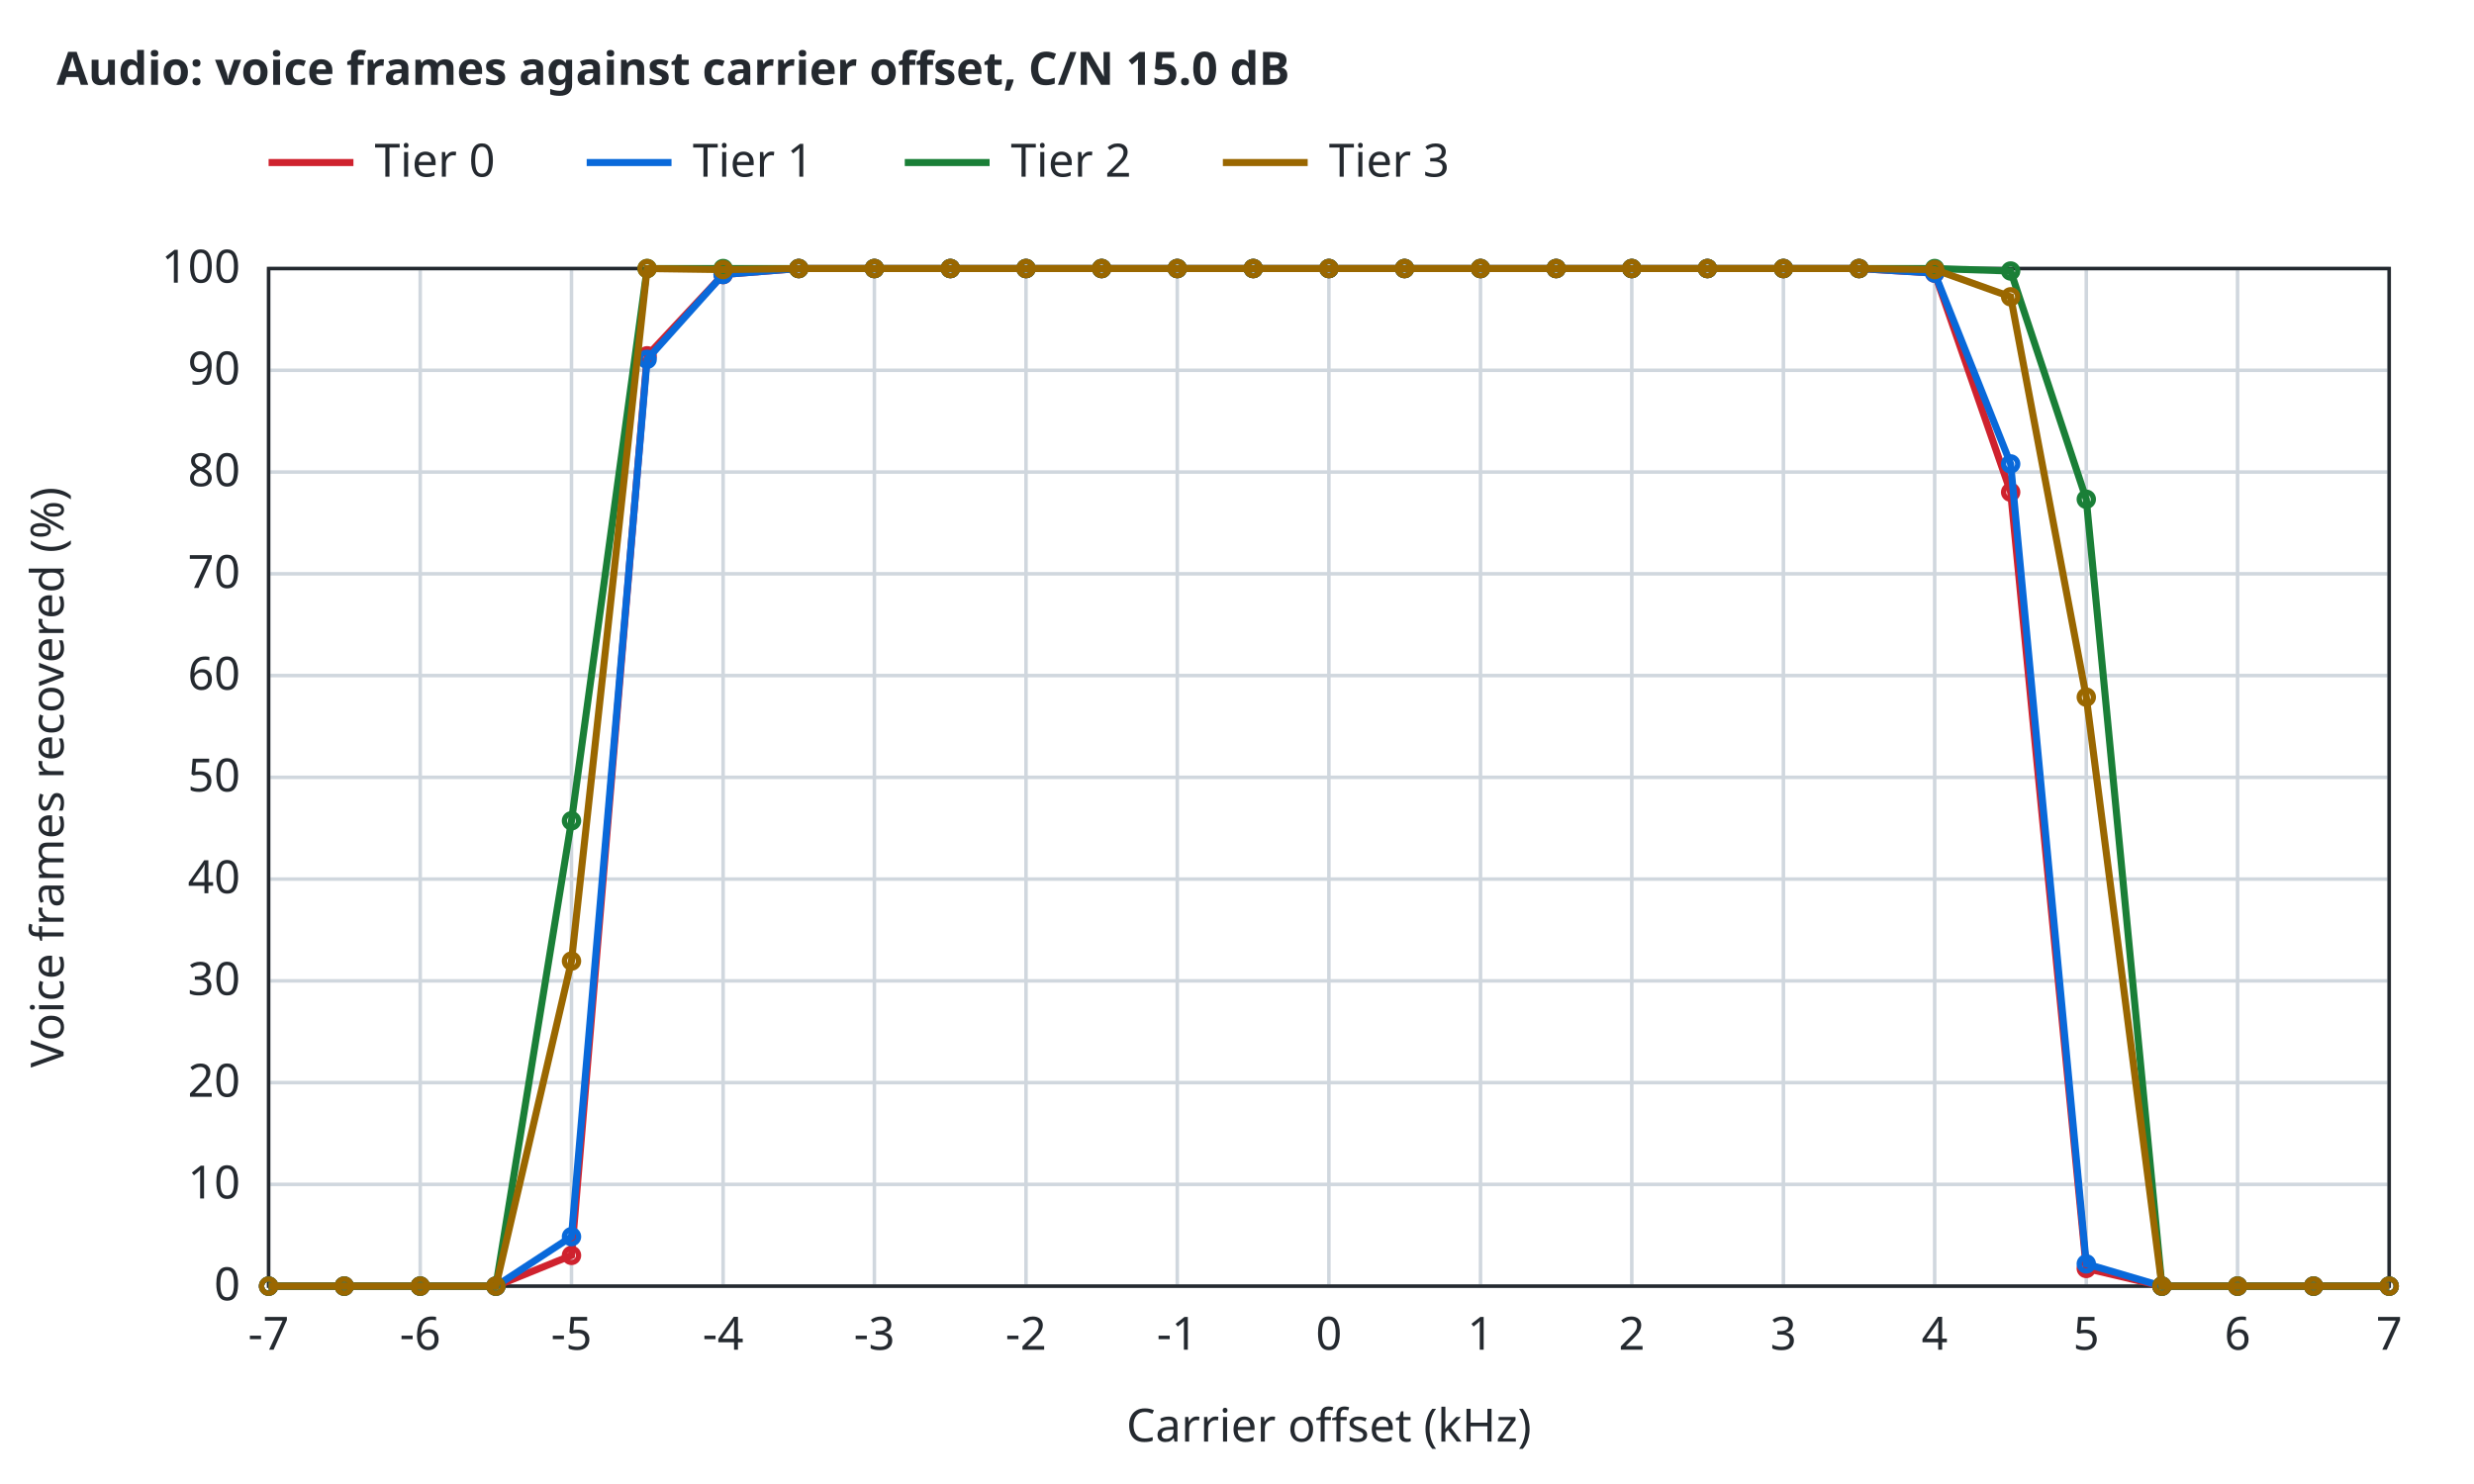
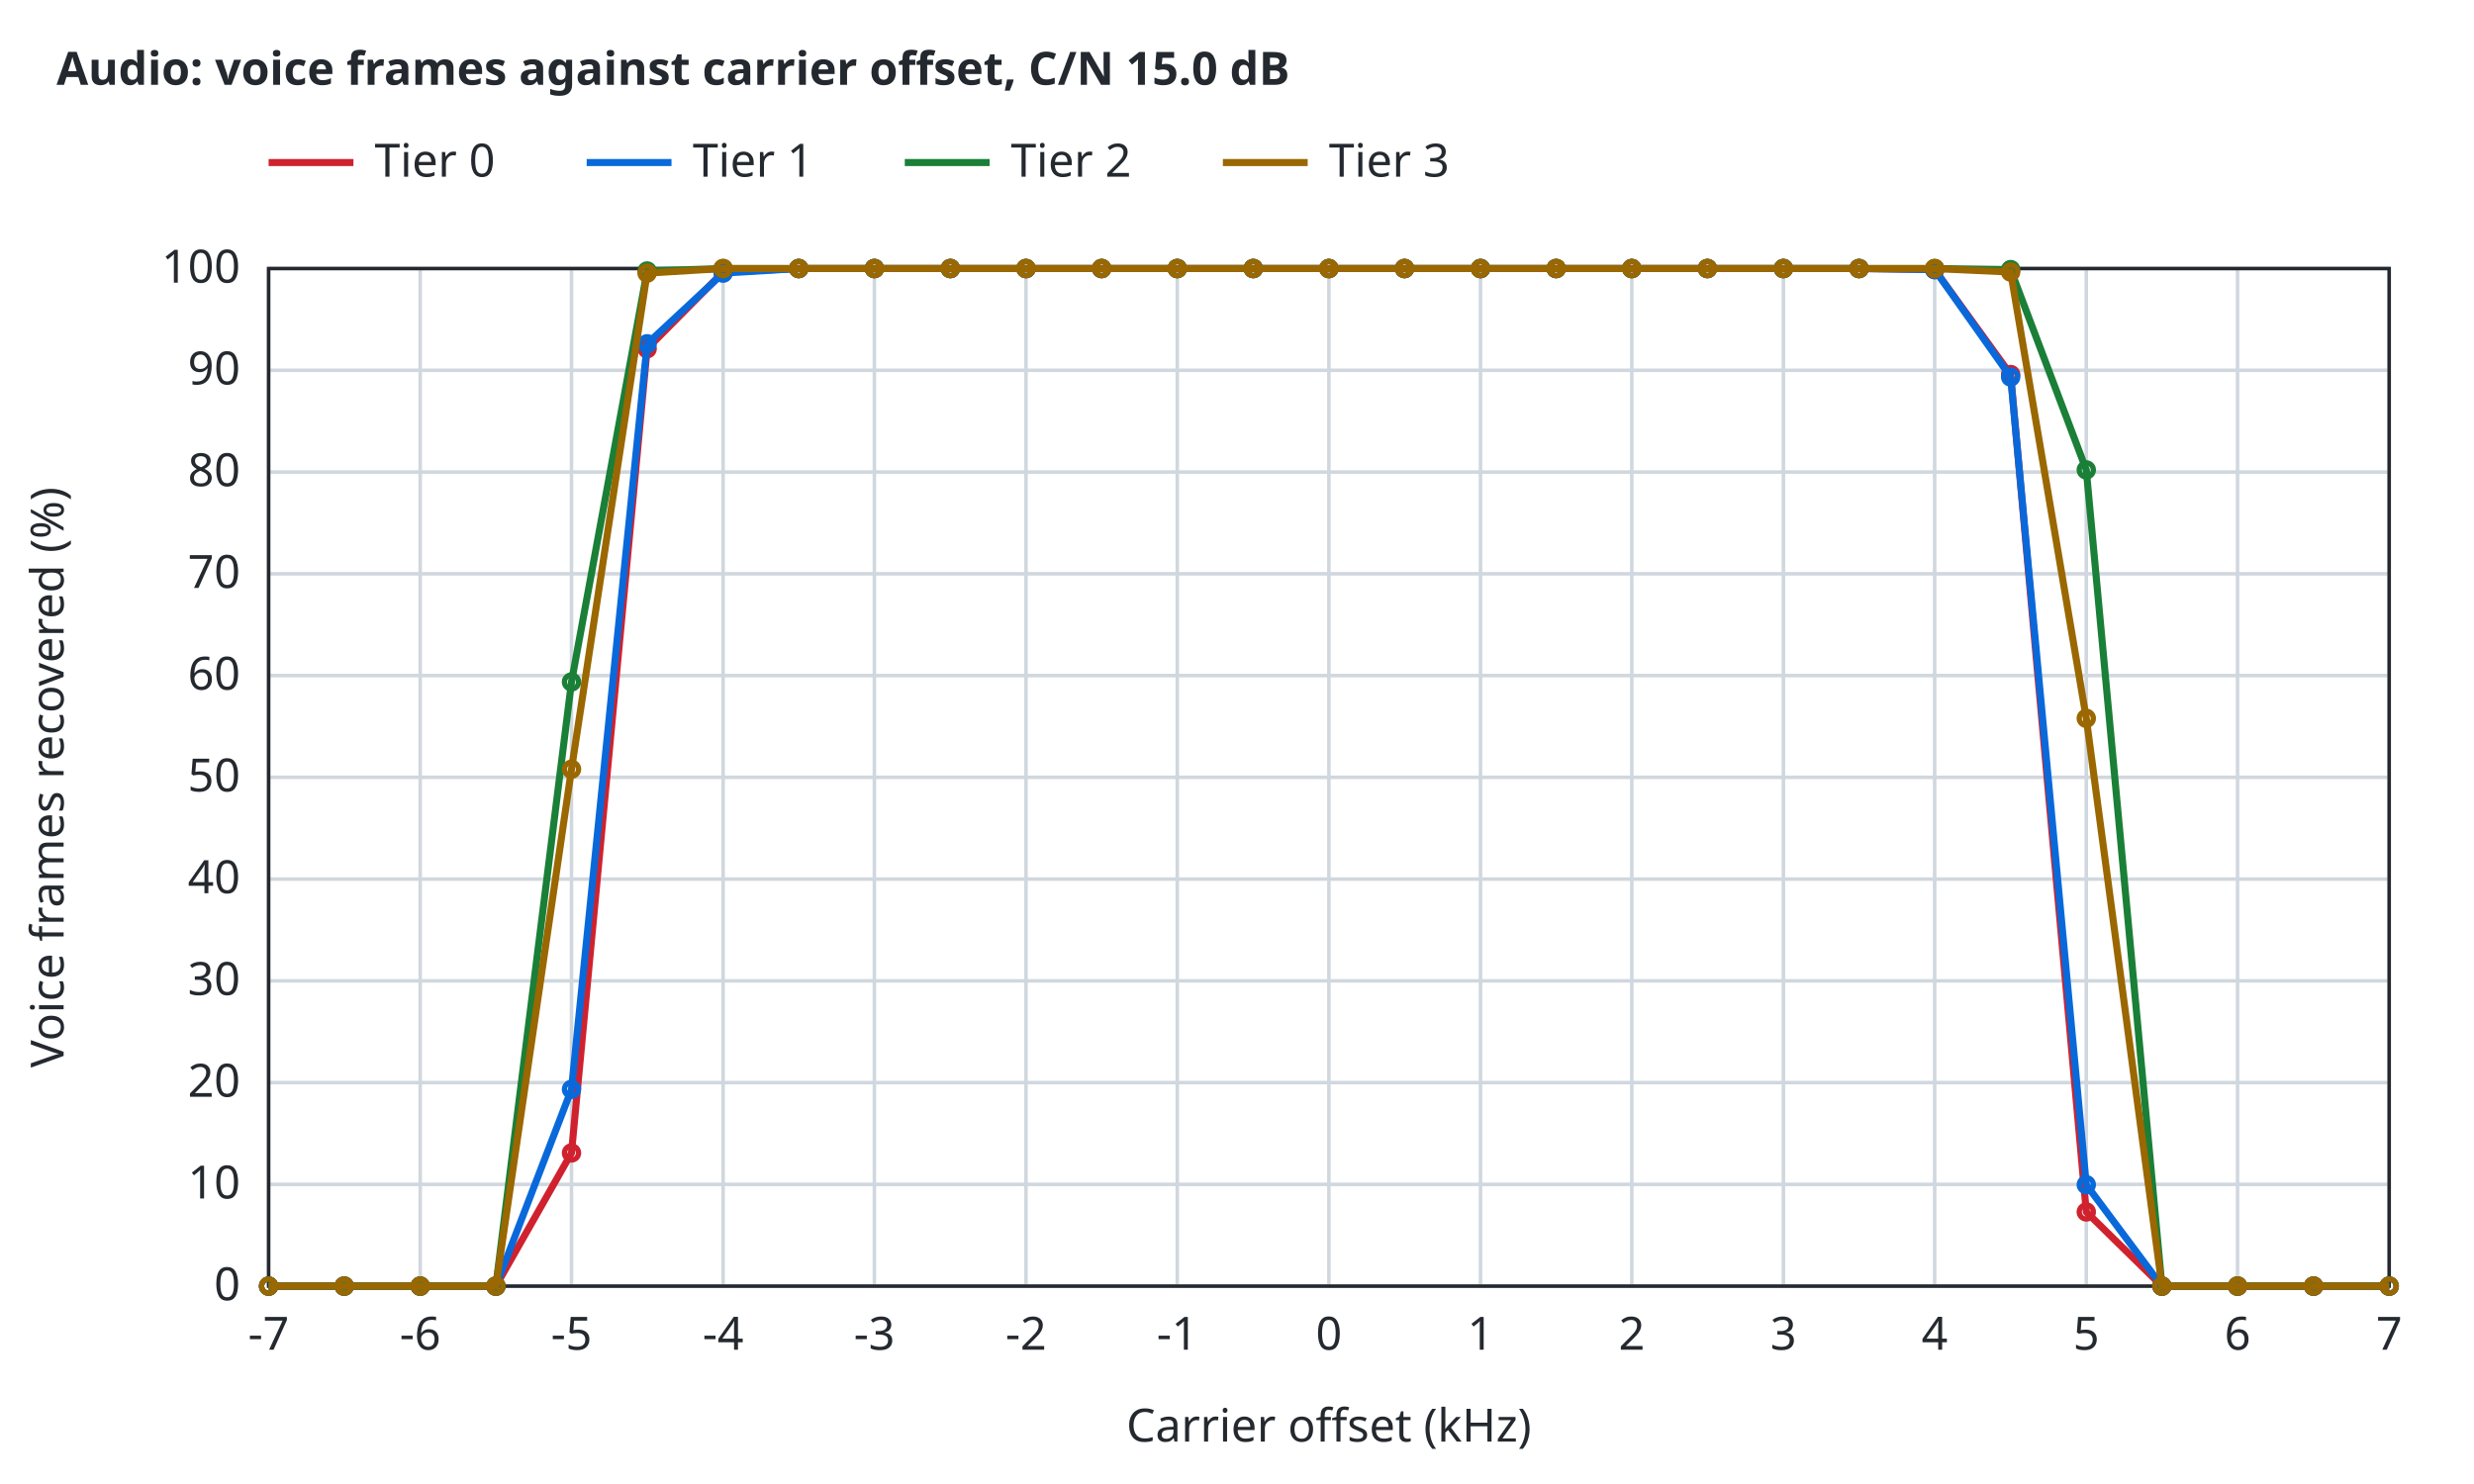
<svg xmlns="http://www.w3.org/2000/svg" width="700" height="420" viewBox="0 0 700 420">
  <style>text{font-family:sans-serif;font-size:13px;fill:#24292f}.t{font-weight:600}.bg{fill:#ffffff}.ax{stroke:#24292f;stroke-width:1;fill:none}.gr{stroke:#d0d7de;stroke-width:1}.mi{stroke:#eaeef2;stroke-width:1}.r0{stroke:#6e7781}.r1{stroke:#bc4c00}.r2{stroke:#8250df}.r3{stroke:#1b7c83}.r4{stroke:#9a6700}.s1{stroke:#cf222e}.s2{stroke:#0969da}.s3{stroke:#1a7f37}.s4{stroke:#9a6700}.q0{fill:#6e7781}.q1{fill:#bc4c00}.q2{fill:#8250df}.f1{fill:#cf222e}.f2{fill:#0969da}.f3{fill:#1a7f37}.f4{fill:#9a6700}.l{fill:none;stroke-width:2}.p{fill:none;stroke-width:1.5}.e{fill:none;stroke-width:1;stroke-opacity:.25}@media (prefers-color-scheme:dark){text{fill:#e6edf3}.bg{fill:#0d1117}.ax{stroke:#8b949e}.gr{stroke:#30363d}.mi{stroke:#21262d}.r0{stroke:#8b949e}.r1{stroke:#f0883e}.r2{stroke:#d2a8ff}.r3{stroke:#39c5cf}.r4{stroke:#d29922}.s1{stroke:#ff7b72}.s2{stroke:#58a6ff}.s3{stroke:#3fb950}.s4{stroke:#d29922}.q0{fill:#8b949e}.q1{fill:#f0883e}.q2{fill:#d2a8ff}.f1{fill:#ff7b72}.f2{fill:#58a6ff}.f3{fill:#3fb950}.f4{fill:#d29922}}</style>
  <rect class="bg" width="100%" height="100%" />
  <text class="t" x="16" y="24">Audio: voice frames against carrier offset, C/N 15.0 dB</text>
  <line class="gr" x1="76.0" y1="364.0" x2="76.0" y2="76.0" />
  <text x="76.0" y="382.0" text-anchor="middle">-7</text>
  <line class="gr" x1="118.9" y1="364.0" x2="118.9" y2="76.0" />
  <text x="118.9" y="382.0" text-anchor="middle">-6</text>
  <line class="gr" x1="161.7" y1="364.0" x2="161.7" y2="76.0" />
  <text x="161.7" y="382.0" text-anchor="middle">-5</text>
  <line class="gr" x1="204.6" y1="364.0" x2="204.6" y2="76.0" />
  <text x="204.6" y="382.0" text-anchor="middle">-4</text>
  <line class="gr" x1="247.4" y1="364.0" x2="247.4" y2="76.0" />
  <text x="247.4" y="382.0" text-anchor="middle">-3</text>
  <line class="gr" x1="290.3" y1="364.0" x2="290.3" y2="76.0" />
  <text x="290.3" y="382.0" text-anchor="middle">-2</text>
  <line class="gr" x1="333.1" y1="364.0" x2="333.1" y2="76.0" />
  <text x="333.1" y="382.0" text-anchor="middle">-1</text>
  <line class="gr" x1="376.0" y1="364.0" x2="376.0" y2="76.0" />
  <text x="376.0" y="382.0" text-anchor="middle">0</text>
  <line class="gr" x1="418.9" y1="364.0" x2="418.9" y2="76.0" />
  <text x="418.9" y="382.0" text-anchor="middle">1</text>
  <line class="gr" x1="461.7" y1="364.0" x2="461.7" y2="76.0" />
  <text x="461.7" y="382.0" text-anchor="middle">2</text>
  <line class="gr" x1="504.6" y1="364.0" x2="504.6" y2="76.0" />
  <text x="504.6" y="382.0" text-anchor="middle">3</text>
  <line class="gr" x1="547.4" y1="364.0" x2="547.4" y2="76.0" />
  <text x="547.4" y="382.0" text-anchor="middle">4</text>
  <line class="gr" x1="590.3" y1="364.0" x2="590.3" y2="76.0" />
  <text x="590.3" y="382.0" text-anchor="middle">5</text>
  <line class="gr" x1="633.1" y1="364.0" x2="633.1" y2="76.0" />
  <text x="633.1" y="382.0" text-anchor="middle">6</text>
  <line class="gr" x1="676.0" y1="364.0" x2="676.0" y2="76.0" />
  <text x="676.0" y="382.0" text-anchor="middle">7</text>
  <line class="gr" x1="76.0" y1="364.0" x2="676.0" y2="364.0" />
  <text x="68.0" y="368.0" text-anchor="end">0</text>
  <line class="gr" x1="76.0" y1="335.2" x2="676.0" y2="335.2" />
  <text x="68.0" y="339.2" text-anchor="end">10</text>
  <line class="gr" x1="76.0" y1="306.4" x2="676.0" y2="306.4" />
  <text x="68.0" y="310.4" text-anchor="end">20</text>
  <line class="gr" x1="76.0" y1="277.6" x2="676.0" y2="277.6" />
  <text x="68.0" y="281.6" text-anchor="end">30</text>
  <line class="gr" x1="76.0" y1="248.8" x2="676.0" y2="248.8" />
  <text x="68.0" y="252.8" text-anchor="end">40</text>
  <line class="gr" x1="76.0" y1="220.0" x2="676.0" y2="220.0" />
  <text x="68.0" y="224.0" text-anchor="end">50</text>
  <line class="gr" x1="76.0" y1="191.2" x2="676.0" y2="191.2" />
  <text x="68.0" y="195.2" text-anchor="end">60</text>
  <line class="gr" x1="76.0" y1="162.4" x2="676.0" y2="162.4" />
  <text x="68.0" y="166.4" text-anchor="end">70</text>
  <line class="gr" x1="76.0" y1="133.6" x2="676.0" y2="133.6" />
  <text x="68.0" y="137.6" text-anchor="end">80</text>
  <line class="gr" x1="76.0" y1="104.8" x2="676.0" y2="104.8" />
  <text x="68.0" y="108.8" text-anchor="end">90</text>
  <line class="gr" x1="76.0" y1="76.0" x2="676.0" y2="76.0" />
  <text x="68.0" y="80.0" text-anchor="end">100</text>
  <rect class="ax" x="76.0" y="76.0" width="600.0" height="288.0" />
  <text x="376.0" y="408.0" text-anchor="middle">Carrier offset (kHz)</text>
  <text x="18" y="220.0" text-anchor="middle" transform="rotate(-90 18 220.0)">Voice frames recovered (%)</text>
-   <path class="l s1" d="M76.0,364.0 L97.4,364.0 L118.9,364.0 L140.3,364.0 L161.7,355.3 L183.1,100.7 L204.6,77.7 L226.0,76.0 L247.4,76.0 L268.9,76.0 L290.3,76.0 L311.7,76.0 L333.1,76.0 L354.6,76.0 L376.0,76.0 L397.4,76.0 L418.9,76.0 L440.3,76.0 L461.7,76.0 L483.1,76.0 L504.6,76.0 L526.0,76.0 L547.4,77.3 L568.9,139.3 L590.3,359.0 L611.7,364.0 L633.1,364.0 L654.6,364.0 L676.0,364.0" />
+   <path class="l s1" d="M76.0,364.0 L97.4,364.0 L118.9,364.0 L140.3,364.0 L161.7,326.3 L183.1,98.7 L204.6,77.0 L226.0,76.0 L247.4,76.0 L268.9,76.0 L290.3,76.0 L311.7,76.0 L333.1,76.0 L354.6,76.0 L376.0,76.0 L397.4,76.0 L418.9,76.0 L440.3,76.0 L461.7,76.0 L483.1,76.0 L504.6,76.0 L526.0,76.0 L547.4,76.3 L568.9,106.0 L590.3,343.0 L611.7,364.0 L633.1,364.0 L654.6,364.0 L676.0,364.0" />
  <circle class="p s1" cx="76.0" cy="364.0" r="2" />
  <circle class="p s1" cx="97.4" cy="364.0" r="2" />
  <circle class="p s1" cx="118.9" cy="364.0" r="2" />
  <circle class="p s1" cx="140.3" cy="364.0" r="2" />
-   <circle class="p s1" cx="161.7" cy="355.3" r="2" />
-   <circle class="p s1" cx="183.1" cy="100.7" r="2" />
-   <circle class="p s1" cx="204.6" cy="77.7" r="2" />
+   <circle class="p s1" cx="161.7" cy="326.3" r="2" />
+   <circle class="p s1" cx="183.1" cy="98.7" r="2" />
+   <circle class="p s1" cx="204.6" cy="77.0" r="2" />
  <circle class="p s1" cx="226.0" cy="76.0" r="2" />
  <circle class="p s1" cx="247.4" cy="76.0" r="2" />
  <circle class="p s1" cx="268.9" cy="76.0" r="2" />
  <circle class="p s1" cx="290.3" cy="76.0" r="2" />
  <circle class="p s1" cx="311.7" cy="76.0" r="2" />
  <circle class="p s1" cx="333.1" cy="76.0" r="2" />
  <circle class="p s1" cx="354.6" cy="76.0" r="2" />
  <circle class="p s1" cx="376.0" cy="76.0" r="2" />
  <circle class="p s1" cx="397.4" cy="76.0" r="2" />
  <circle class="p s1" cx="418.9" cy="76.0" r="2" />
  <circle class="p s1" cx="440.3" cy="76.0" r="2" />
  <circle class="p s1" cx="461.7" cy="76.0" r="2" />
  <circle class="p s1" cx="483.1" cy="76.0" r="2" />
  <circle class="p s1" cx="504.6" cy="76.0" r="2" />
  <circle class="p s1" cx="526.0" cy="76.0" r="2" />
-   <circle class="p s1" cx="547.4" cy="77.3" r="2" />
-   <circle class="p s1" cx="568.9" cy="139.3" r="2" />
-   <circle class="p s1" cx="590.3" cy="359.0" r="2" />
+   <circle class="p s1" cx="547.4" cy="76.3" r="2" />
+   <circle class="p s1" cx="568.9" cy="106.0" r="2" />
+   <circle class="p s1" cx="590.3" cy="343.0" r="2" />
  <circle class="p s1" cx="611.7" cy="364.0" r="2" />
  <circle class="p s1" cx="633.1" cy="364.0" r="2" />
  <circle class="p s1" cx="654.6" cy="364.0" r="2" />
  <circle class="p s1" cx="676.0" cy="364.0" r="2" />
-   <path class="l s2" d="M76.0,364.0 L97.4,364.0 L118.9,364.0 L140.3,364.0 L161.7,350.0 L183.1,101.7 L204.6,77.7 L226.0,76.0 L247.4,76.0 L268.9,76.0 L290.3,76.0 L311.7,76.0 L333.1,76.0 L354.6,76.0 L376.0,76.0 L397.4,76.0 L418.9,76.0 L440.3,76.0 L461.7,76.0 L483.1,76.0 L504.6,76.0 L526.0,76.0 L547.4,77.3 L568.9,131.3 L590.3,357.7 L611.7,364.0 L633.1,364.0 L654.6,364.0 L676.0,364.0" />
+   <path class="l s2" d="M76.0,364.0 L97.4,364.0 L118.9,364.0 L140.3,364.0 L161.7,308.3 L183.1,97.3 L204.6,77.3 L226.0,76.0 L247.4,76.0 L268.9,76.0 L290.3,76.0 L311.7,76.0 L333.1,76.0 L354.6,76.0 L376.0,76.0 L397.4,76.0 L418.9,76.0 L440.3,76.0 L461.7,76.0 L483.1,76.0 L504.6,76.0 L526.0,76.0 L547.4,76.3 L568.9,106.7 L590.3,335.3 L611.7,364.0 L633.1,364.0 L654.6,364.0 L676.0,364.0" />
  <circle class="p s2" cx="76.0" cy="364.0" r="2" />
  <circle class="p s2" cx="97.4" cy="364.0" r="2" />
  <circle class="p s2" cx="118.9" cy="364.0" r="2" />
  <circle class="p s2" cx="140.3" cy="364.0" r="2" />
-   <circle class="p s2" cx="161.7" cy="350.0" r="2" />
-   <circle class="p s2" cx="183.1" cy="101.7" r="2" />
-   <circle class="p s2" cx="204.6" cy="77.7" r="2" />
+   <circle class="p s2" cx="161.7" cy="308.3" r="2" />
+   <circle class="p s2" cx="183.1" cy="97.3" r="2" />
+   <circle class="p s2" cx="204.6" cy="77.3" r="2" />
  <circle class="p s2" cx="226.0" cy="76.0" r="2" />
  <circle class="p s2" cx="247.4" cy="76.0" r="2" />
  <circle class="p s2" cx="268.9" cy="76.0" r="2" />
  <circle class="p s2" cx="290.3" cy="76.0" r="2" />
  <circle class="p s2" cx="311.7" cy="76.0" r="2" />
  <circle class="p s2" cx="333.1" cy="76.0" r="2" />
  <circle class="p s2" cx="354.6" cy="76.0" r="2" />
  <circle class="p s2" cx="376.0" cy="76.0" r="2" />
  <circle class="p s2" cx="397.4" cy="76.0" r="2" />
  <circle class="p s2" cx="418.9" cy="76.0" r="2" />
  <circle class="p s2" cx="440.3" cy="76.0" r="2" />
  <circle class="p s2" cx="461.7" cy="76.0" r="2" />
  <circle class="p s2" cx="483.1" cy="76.0" r="2" />
  <circle class="p s2" cx="504.6" cy="76.0" r="2" />
  <circle class="p s2" cx="526.0" cy="76.0" r="2" />
-   <circle class="p s2" cx="547.4" cy="77.3" r="2" />
-   <circle class="p s2" cx="568.9" cy="131.3" r="2" />
-   <circle class="p s2" cx="590.3" cy="357.7" r="2" />
+   <circle class="p s2" cx="547.4" cy="76.3" r="2" />
+   <circle class="p s2" cx="568.9" cy="106.7" r="2" />
+   <circle class="p s2" cx="590.3" cy="335.3" r="2" />
  <circle class="p s2" cx="611.7" cy="364.0" r="2" />
  <circle class="p s2" cx="633.1" cy="364.0" r="2" />
  <circle class="p s2" cx="654.6" cy="364.0" r="2" />
  <circle class="p s2" cx="676.0" cy="364.0" r="2" />
-   <path class="l s3" d="M76.0,364.0 L97.4,364.0 L118.9,364.0 L140.3,364.0 L161.7,232.3 L183.1,76.0 L204.6,76.0 L226.0,76.0 L247.4,76.0 L268.9,76.0 L290.3,76.0 L311.7,76.0 L333.1,76.0 L354.6,76.0 L376.0,76.0 L397.4,76.0 L418.9,76.0 L440.3,76.0 L461.7,76.0 L483.1,76.0 L504.6,76.0 L526.0,76.0 L547.4,76.0 L568.9,76.7 L590.3,141.3 L611.7,364.0 L633.1,364.0 L654.6,364.0 L676.0,364.0" />
+   <path class="l s3" d="M76.0,364.0 L97.4,364.0 L118.9,364.0 L140.3,364.0 L161.7,193.0 L183.1,76.7 L204.6,76.0 L226.0,76.0 L247.4,76.0 L268.9,76.0 L290.3,76.0 L311.7,76.0 L333.1,76.0 L354.6,76.0 L376.0,76.0 L397.4,76.0 L418.9,76.0 L440.3,76.0 L461.7,76.0 L483.1,76.0 L504.6,76.0 L526.0,76.0 L547.4,76.0 L568.9,76.3 L590.3,133.0 L611.7,364.0 L633.1,364.0 L654.6,364.0 L676.0,364.0" />
  <circle class="p s3" cx="76.0" cy="364.0" r="2" />
  <circle class="p s3" cx="97.4" cy="364.0" r="2" />
  <circle class="p s3" cx="118.9" cy="364.0" r="2" />
  <circle class="p s3" cx="140.3" cy="364.0" r="2" />
-   <circle class="p s3" cx="161.7" cy="232.3" r="2" />
-   <circle class="p s3" cx="183.1" cy="76.0" r="2" />
+   <circle class="p s3" cx="161.7" cy="193.0" r="2" />
+   <circle class="p s3" cx="183.1" cy="76.7" r="2" />
  <circle class="p s3" cx="204.6" cy="76.0" r="2" />
  <circle class="p s3" cx="226.0" cy="76.0" r="2" />
  <circle class="p s3" cx="247.4" cy="76.0" r="2" />
  <circle class="p s3" cx="268.9" cy="76.0" r="2" />
  <circle class="p s3" cx="290.3" cy="76.0" r="2" />
  <circle class="p s3" cx="311.7" cy="76.0" r="2" />
  <circle class="p s3" cx="333.1" cy="76.0" r="2" />
  <circle class="p s3" cx="354.6" cy="76.0" r="2" />
  <circle class="p s3" cx="376.0" cy="76.0" r="2" />
  <circle class="p s3" cx="397.4" cy="76.0" r="2" />
  <circle class="p s3" cx="418.9" cy="76.0" r="2" />
  <circle class="p s3" cx="440.3" cy="76.0" r="2" />
  <circle class="p s3" cx="461.7" cy="76.0" r="2" />
  <circle class="p s3" cx="483.1" cy="76.0" r="2" />
  <circle class="p s3" cx="504.6" cy="76.0" r="2" />
  <circle class="p s3" cx="526.0" cy="76.0" r="2" />
  <circle class="p s3" cx="547.4" cy="76.0" r="2" />
-   <circle class="p s3" cx="568.9" cy="76.7" r="2" />
-   <circle class="p s3" cx="590.3" cy="141.3" r="2" />
+   <circle class="p s3" cx="568.9" cy="76.3" r="2" />
+   <circle class="p s3" cx="590.3" cy="133.0" r="2" />
  <circle class="p s3" cx="611.7" cy="364.0" r="2" />
  <circle class="p s3" cx="633.1" cy="364.0" r="2" />
  <circle class="p s3" cx="654.6" cy="364.0" r="2" />
  <circle class="p s3" cx="676.0" cy="364.0" r="2" />
-   <path class="l s4" d="M76.0,364.0 L97.4,364.0 L118.9,364.0 L140.3,364.0 L161.7,272.0 L183.1,76.0 L204.6,76.3 L226.0,76.0 L247.4,76.0 L268.9,76.0 L290.3,76.0 L311.7,76.0 L333.1,76.0 L354.6,76.0 L376.0,76.0 L397.4,76.0 L418.9,76.0 L440.3,76.0 L461.7,76.0 L483.1,76.0 L504.6,76.0 L526.0,76.0 L547.4,76.3 L568.9,84.0 L590.3,197.3 L611.7,364.0 L633.1,364.0 L654.6,364.0 L676.0,364.0" />
+   <path class="l s4" d="M76.0,364.0 L97.4,364.0 L118.9,364.0 L140.3,364.0 L161.7,217.7 L183.1,77.3 L204.6,76.0 L226.0,76.0 L247.4,76.0 L268.9,76.0 L290.3,76.0 L311.7,76.0 L333.1,76.0 L354.6,76.0 L376.0,76.0 L397.4,76.0 L418.9,76.0 L440.3,76.0 L461.7,76.0 L483.1,76.0 L504.6,76.0 L526.0,76.0 L547.4,76.0 L568.9,77.0 L590.3,203.3 L611.7,364.0 L633.1,364.0 L654.6,364.0 L676.0,364.0" />
  <circle class="p s4" cx="76.0" cy="364.0" r="2" />
  <circle class="p s4" cx="97.4" cy="364.0" r="2" />
  <circle class="p s4" cx="118.9" cy="364.0" r="2" />
  <circle class="p s4" cx="140.3" cy="364.0" r="2" />
-   <circle class="p s4" cx="161.7" cy="272.0" r="2" />
-   <circle class="p s4" cx="183.1" cy="76.0" r="2" />
-   <circle class="p s4" cx="204.6" cy="76.3" r="2" />
+   <circle class="p s4" cx="161.7" cy="217.7" r="2" />
+   <circle class="p s4" cx="183.1" cy="77.3" r="2" />
+   <circle class="p s4" cx="204.6" cy="76.0" r="2" />
  <circle class="p s4" cx="226.0" cy="76.0" r="2" />
  <circle class="p s4" cx="247.4" cy="76.0" r="2" />
  <circle class="p s4" cx="268.9" cy="76.0" r="2" />
  <circle class="p s4" cx="290.3" cy="76.0" r="2" />
  <circle class="p s4" cx="311.7" cy="76.0" r="2" />
  <circle class="p s4" cx="333.1" cy="76.0" r="2" />
  <circle class="p s4" cx="354.6" cy="76.0" r="2" />
  <circle class="p s4" cx="376.0" cy="76.0" r="2" />
  <circle class="p s4" cx="397.4" cy="76.0" r="2" />
  <circle class="p s4" cx="418.9" cy="76.0" r="2" />
  <circle class="p s4" cx="440.3" cy="76.0" r="2" />
  <circle class="p s4" cx="461.7" cy="76.0" r="2" />
  <circle class="p s4" cx="483.1" cy="76.0" r="2" />
  <circle class="p s4" cx="504.6" cy="76.0" r="2" />
  <circle class="p s4" cx="526.0" cy="76.0" r="2" />
-   <circle class="p s4" cx="547.4" cy="76.3" r="2" />
-   <circle class="p s4" cx="568.9" cy="84.0" r="2" />
-   <circle class="p s4" cx="590.3" cy="197.3" r="2" />
+   <circle class="p s4" cx="547.4" cy="76.0" r="2" />
+   <circle class="p s4" cx="568.9" cy="77.0" r="2" />
+   <circle class="p s4" cx="590.3" cy="203.3" r="2" />
  <circle class="p s4" cx="611.7" cy="364.0" r="2" />
  <circle class="p s4" cx="633.1" cy="364.0" r="2" />
  <circle class="p s4" cx="654.6" cy="364.0" r="2" />
  <circle class="p s4" cx="676.0" cy="364.0" r="2" />
  <line class="l s1" x1="76.0" y1="46.0" x2="100.0" y2="46.0" />
  <text x="106.0" y="50.0">Tier 0</text>
  <line class="l s2" x1="166.0" y1="46.0" x2="190.0" y2="46.0" />
  <text x="196.0" y="50.0">Tier 1</text>
  <line class="l s3" x1="256.0" y1="46.0" x2="280.0" y2="46.0" />
  <text x="286.0" y="50.0">Tier 2</text>
  <line class="l s4" x1="346.0" y1="46.0" x2="370.0" y2="46.0" />
  <text x="376.0" y="50.0">Tier 3</text>
</svg>
